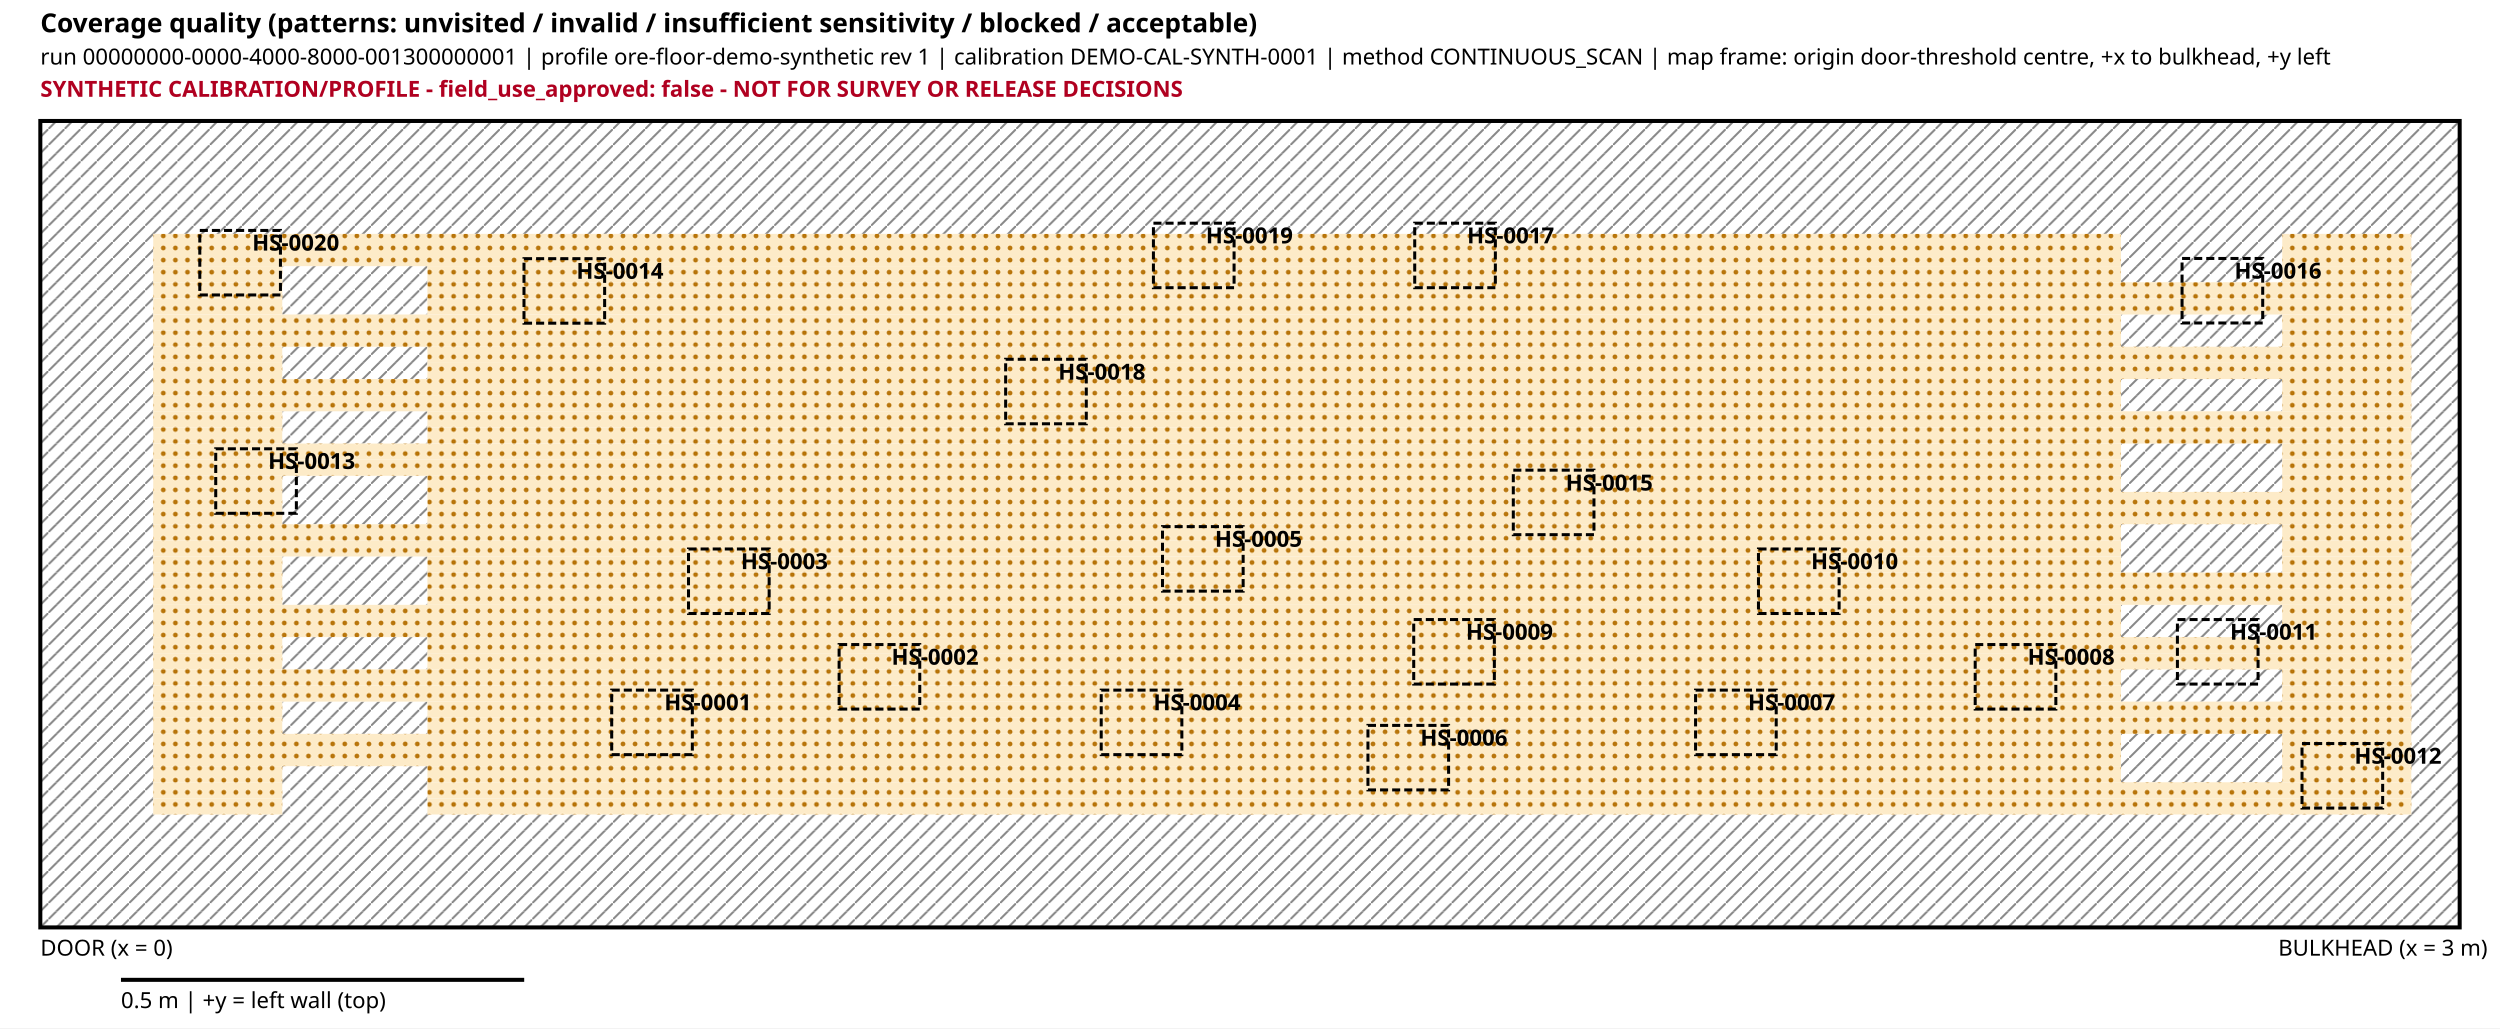
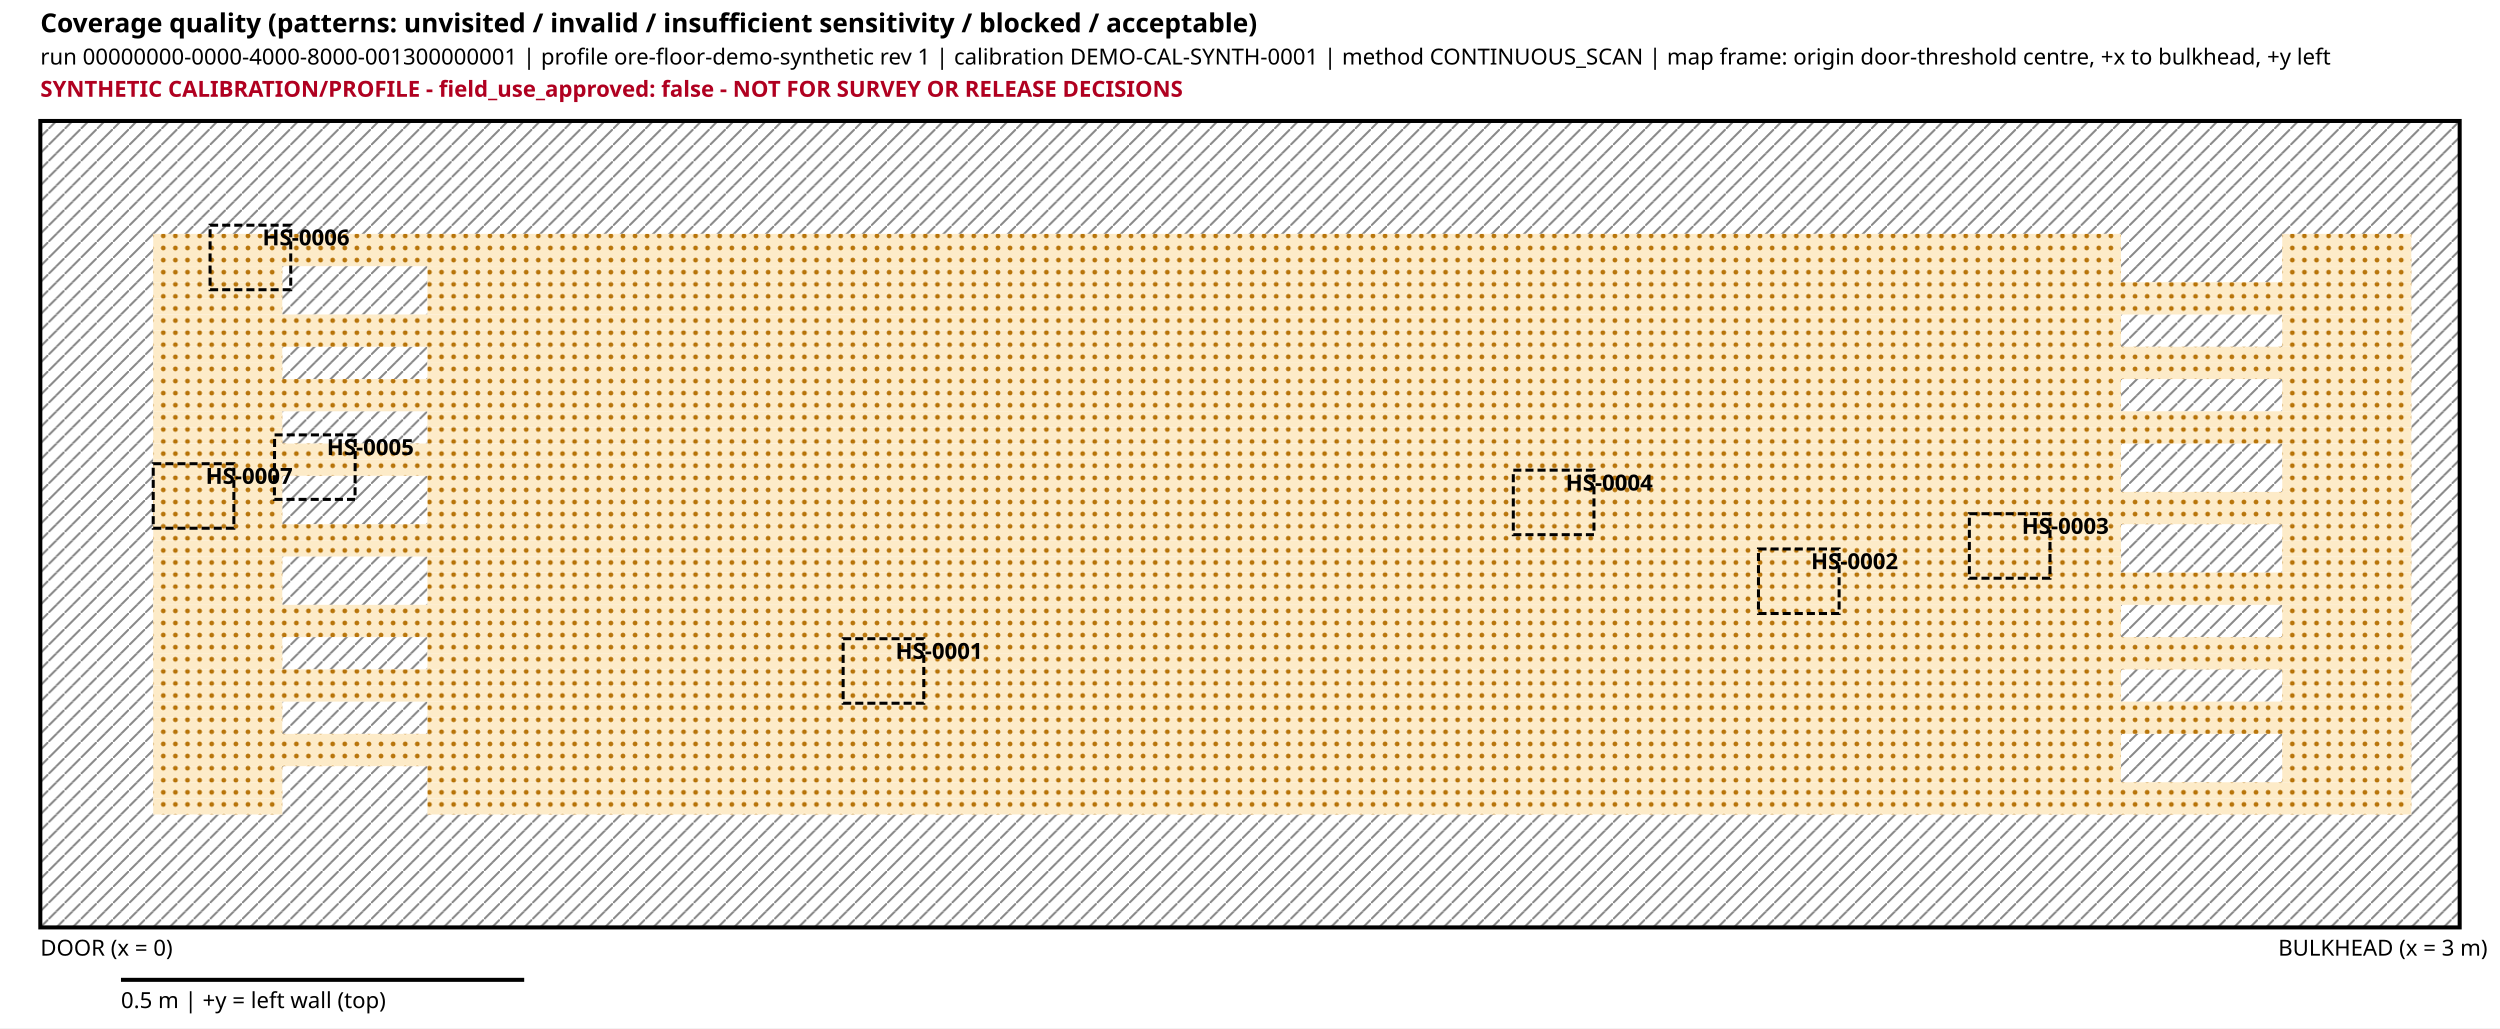
<svg xmlns="http://www.w3.org/2000/svg" width="1240" height="510" viewBox="0 0 1240 510" font-family="sans-serif" font-size="11">
  <defs>
    <pattern id="p-UNVISITED" width="8" height="8" patternUnits="userSpaceOnUse">
      <rect width="8" height="8" fill="#fff" />
      <path d="M0 8L8 0" stroke="#888" stroke-width="1" />
    </pattern>
    <pattern id="p-INVALID_DATA" width="8" height="8" patternUnits="userSpaceOnUse">
      <rect width="8" height="8" fill="#f6d5d5" />
      <path d="M0 0L8 8M0 8L8 0" stroke="#c83c3c" stroke-width="1" />
    </pattern>
    <pattern id="p-INSUFFICIENT_SENSITIVITY" width="6" height="6" patternUnits="userSpaceOnUse">
      <rect width="6" height="6" fill="#fdebc8" />
      <circle cx="3" cy="3" r="1.2" fill="#b9770e" />
    </pattern>
    <pattern id="p-BLOCKED" width="8" height="8" patternUnits="userSpaceOnUse">
      <rect width="8" height="8" fill="#e4dcf0" />
      <path d="M0 4H8" stroke="#785aa0" stroke-width="2" />
    </pattern>
    <pattern id="p-EXCLUDED" width="8" height="8" patternUnits="userSpaceOnUse">
      <rect width="8" height="8" fill="#5a5a5a" />
    </pattern>
    <pattern id="p-ACCEPTABLE" width="8" height="8" patternUnits="userSpaceOnUse">
      <rect width="8" height="8" fill="#2e8b57" />
    </pattern>
  </defs>
  <rect width="1240" height="510" fill="#fff" />
  <text x="20" y="16" font-size="13" font-weight="bold">Coverage quality (patterns: unvisited / invalid / insufficient sensitivity / blocked / acceptable)</text>
  <text x="20" y="32">run 00000000-0000-4000-8000-001300000001 | profile ore-floor-demo-synthetic rev 1 | calibration DEMO-CAL-SYNTH-0001 | method CONTINUOUS_SCAN | map frame: origin door-threshold centre, +x to bulkhead, +y left</text>
  <text x="20" y="48" fill="#b00020" font-weight="bold">SYNTHETIC CALIBRATION/PROFILE - field_use_approved: false - NOT FOR SURVEY OR RELEASE DECISIONS</text>
  <rect x="20.0" y="452.0" width="1200.0" height="8.0" fill="url(#p-UNVISITED)" />
  <rect x="20.0" y="444.0" width="1200.0" height="8.0" fill="url(#p-UNVISITED)" />
  <rect x="20.0" y="436.0" width="1200.0" height="8.0" fill="url(#p-UNVISITED)" />
  <rect x="20.0" y="428.0" width="1200.0" height="8.0" fill="url(#p-UNVISITED)" />
  <rect x="20.0" y="420.0" width="1200.0" height="8.0" fill="url(#p-UNVISITED)" />
  <rect x="20.0" y="412.0" width="1200.0" height="8.0" fill="url(#p-UNVISITED)" />
  <rect x="20.0" y="404.0" width="1200.0" height="8.0" fill="url(#p-UNVISITED)" />
  <rect x="20.0" y="396.0" width="56.0" height="8.0" fill="url(#p-UNVISITED)" />
  <rect x="140.0" y="396.0" width="72.0" height="8.0" fill="url(#p-UNVISITED)" />
  <rect x="1196.0" y="396.0" width="24.0" height="8.0" fill="url(#p-UNVISITED)" />
  <rect x="20.0" y="388.0" width="56.0" height="8.0" fill="url(#p-UNVISITED)" />
  <rect x="140.0" y="388.0" width="72.0" height="8.0" fill="url(#p-UNVISITED)" />
  <rect x="1196.0" y="388.0" width="24.0" height="8.0" fill="url(#p-UNVISITED)" />
  <rect x="20.0" y="380.0" width="56.0" height="8.0" fill="url(#p-UNVISITED)" />
  <rect x="140.0" y="380.0" width="72.0" height="8.0" fill="url(#p-UNVISITED)" />
  <rect x="1052.0" y="380.0" width="80.0" height="8.0" fill="url(#p-UNVISITED)" />
  <rect x="1196.0" y="380.0" width="24.0" height="8.0" fill="url(#p-UNVISITED)" />
  <rect x="20.0" y="372.0" width="56.0" height="8.0" fill="url(#p-UNVISITED)" />
  <rect x="1052.0" y="372.0" width="80.0" height="8.0" fill="url(#p-UNVISITED)" />
  <rect x="1196.0" y="372.0" width="24.0" height="8.0" fill="url(#p-UNVISITED)" />
  <rect x="20.0" y="364.0" width="56.0" height="8.0" fill="url(#p-UNVISITED)" />
  <rect x="1052.0" y="364.0" width="80.0" height="8.0" fill="url(#p-UNVISITED)" />
  <rect x="1196.0" y="364.0" width="24.0" height="8.0" fill="url(#p-UNVISITED)" />
  <rect x="20.0" y="356.0" width="56.0" height="8.0" fill="url(#p-UNVISITED)" />
  <rect x="140.0" y="356.0" width="72.0" height="8.0" fill="url(#p-UNVISITED)" />
  <rect x="1196.0" y="356.0" width="24.0" height="8.0" fill="url(#p-UNVISITED)" />
  <rect x="20.0" y="348.0" width="56.0" height="8.0" fill="url(#p-UNVISITED)" />
  <rect x="140.0" y="348.0" width="72.0" height="8.0" fill="url(#p-UNVISITED)" />
  <rect x="1196.0" y="348.0" width="24.0" height="8.0" fill="url(#p-UNVISITED)" />
  <rect x="20.0" y="340.0" width="56.0" height="8.0" fill="url(#p-UNVISITED)" />
  <rect x="1052.0" y="340.0" width="80.0" height="8.0" fill="url(#p-UNVISITED)" />
  <rect x="1196.0" y="340.0" width="24.0" height="8.0" fill="url(#p-UNVISITED)" />
  <rect x="20.0" y="332.0" width="56.0" height="8.0" fill="url(#p-UNVISITED)" />
  <rect x="1052.0" y="332.0" width="80.0" height="8.0" fill="url(#p-UNVISITED)" />
  <rect x="1196.0" y="332.0" width="24.0" height="8.0" fill="url(#p-UNVISITED)" />
  <rect x="20.0" y="324.0" width="56.0" height="8.0" fill="url(#p-UNVISITED)" />
  <rect x="140.0" y="324.0" width="72.0" height="8.0" fill="url(#p-UNVISITED)" />
  <rect x="1196.0" y="324.0" width="24.0" height="8.0" fill="url(#p-UNVISITED)" />
  <rect x="20.0" y="316.0" width="56.0" height="8.0" fill="url(#p-UNVISITED)" />
  <rect x="140.0" y="316.0" width="72.0" height="8.0" fill="url(#p-UNVISITED)" />
  <rect x="1196.0" y="316.0" width="24.0" height="8.0" fill="url(#p-UNVISITED)" />
  <rect x="20.0" y="308.0" width="56.0" height="8.0" fill="url(#p-UNVISITED)" />
  <rect x="1052.0" y="308.0" width="80.0" height="8.0" fill="url(#p-UNVISITED)" />
  <rect x="1196.0" y="308.0" width="24.0" height="8.0" fill="url(#p-UNVISITED)" />
  <rect x="20.0" y="300.0" width="56.0" height="8.0" fill="url(#p-UNVISITED)" />
  <rect x="1052.0" y="300.0" width="80.0" height="8.0" fill="url(#p-UNVISITED)" />
  <rect x="1196.0" y="300.0" width="24.0" height="8.0" fill="url(#p-UNVISITED)" />
  <rect x="20.0" y="292.0" width="56.0" height="8.0" fill="url(#p-UNVISITED)" />
  <rect x="140.0" y="292.0" width="72.0" height="8.0" fill="url(#p-UNVISITED)" />
  <rect x="1196.0" y="292.0" width="24.0" height="8.0" fill="url(#p-UNVISITED)" />
  <rect x="20.0" y="284.0" width="56.0" height="8.0" fill="url(#p-UNVISITED)" />
  <rect x="140.0" y="284.0" width="72.0" height="8.0" fill="url(#p-UNVISITED)" />
  <rect x="1196.0" y="284.0" width="24.0" height="8.0" fill="url(#p-UNVISITED)" />
  <rect x="20.0" y="276.0" width="56.0" height="8.0" fill="url(#p-UNVISITED)" />
  <rect x="140.0" y="276.0" width="72.0" height="8.0" fill="url(#p-UNVISITED)" />
  <rect x="1052.0" y="276.0" width="80.0" height="8.0" fill="url(#p-UNVISITED)" />
  <rect x="1196.0" y="276.0" width="24.0" height="8.0" fill="url(#p-UNVISITED)" />
  <rect x="20.0" y="268.0" width="56.0" height="8.0" fill="url(#p-UNVISITED)" />
  <rect x="1052.0" y="268.0" width="80.0" height="8.0" fill="url(#p-UNVISITED)" />
  <rect x="1196.0" y="268.0" width="24.0" height="8.0" fill="url(#p-UNVISITED)" />
  <rect x="20.0" y="260.0" width="56.0" height="8.0" fill="url(#p-UNVISITED)" />
  <rect x="1052.0" y="260.0" width="80.0" height="8.0" fill="url(#p-UNVISITED)" />
  <rect x="1196.0" y="260.0" width="24.0" height="8.0" fill="url(#p-UNVISITED)" />
  <rect x="20.0" y="252.0" width="56.0" height="8.0" fill="url(#p-UNVISITED)" />
  <rect x="140.0" y="252.0" width="72.0" height="8.0" fill="url(#p-UNVISITED)" />
  <rect x="1196.0" y="252.0" width="24.0" height="8.0" fill="url(#p-UNVISITED)" />
  <rect x="20.0" y="244.0" width="56.0" height="8.0" fill="url(#p-UNVISITED)" />
  <rect x="140.0" y="244.0" width="72.0" height="8.0" fill="url(#p-UNVISITED)" />
  <rect x="1196.0" y="244.0" width="24.0" height="8.0" fill="url(#p-UNVISITED)" />
  <rect x="20.0" y="236.0" width="56.0" height="8.0" fill="url(#p-UNVISITED)" />
  <rect x="140.0" y="236.0" width="72.0" height="8.0" fill="url(#p-UNVISITED)" />
  <rect x="1052.0" y="236.0" width="80.0" height="8.0" fill="url(#p-UNVISITED)" />
  <rect x="1196.0" y="236.0" width="24.0" height="8.0" fill="url(#p-UNVISITED)" />
  <rect x="20.0" y="228.0" width="56.0" height="8.0" fill="url(#p-UNVISITED)" />
  <rect x="1052.0" y="228.0" width="80.0" height="8.0" fill="url(#p-UNVISITED)" />
  <rect x="1196.0" y="228.0" width="24.0" height="8.0" fill="url(#p-UNVISITED)" />
  <rect x="20.0" y="220.0" width="56.0" height="8.0" fill="url(#p-UNVISITED)" />
  <rect x="1052.0" y="220.0" width="80.0" height="8.0" fill="url(#p-UNVISITED)" />
  <rect x="1196.0" y="220.0" width="24.0" height="8.0" fill="url(#p-UNVISITED)" />
  <rect x="20.0" y="212.0" width="56.0" height="8.0" fill="url(#p-UNVISITED)" />
  <rect x="140.0" y="212.0" width="72.0" height="8.0" fill="url(#p-UNVISITED)" />
  <rect x="1196.0" y="212.0" width="24.0" height="8.0" fill="url(#p-UNVISITED)" />
  <rect x="20.0" y="204.0" width="56.0" height="8.0" fill="url(#p-UNVISITED)" />
  <rect x="140.0" y="204.0" width="72.0" height="8.0" fill="url(#p-UNVISITED)" />
  <rect x="1196.0" y="204.0" width="24.0" height="8.0" fill="url(#p-UNVISITED)" />
  <rect x="20.0" y="196.0" width="56.0" height="8.0" fill="url(#p-UNVISITED)" />
  <rect x="1052.0" y="196.0" width="80.0" height="8.0" fill="url(#p-UNVISITED)" />
  <rect x="1196.0" y="196.0" width="24.0" height="8.0" fill="url(#p-UNVISITED)" />
  <rect x="20.0" y="188.0" width="56.0" height="8.0" fill="url(#p-UNVISITED)" />
  <rect x="1052.0" y="188.0" width="80.0" height="8.0" fill="url(#p-UNVISITED)" />
  <rect x="1196.0" y="188.0" width="24.0" height="8.0" fill="url(#p-UNVISITED)" />
  <rect x="20.0" y="180.0" width="56.0" height="8.0" fill="url(#p-UNVISITED)" />
  <rect x="140.0" y="180.0" width="72.0" height="8.0" fill="url(#p-UNVISITED)" />
  <rect x="1196.0" y="180.0" width="24.0" height="8.0" fill="url(#p-UNVISITED)" />
  <rect x="20.0" y="172.0" width="56.0" height="8.0" fill="url(#p-UNVISITED)" />
  <rect x="140.0" y="172.0" width="72.0" height="8.0" fill="url(#p-UNVISITED)" />
  <rect x="1196.0" y="172.0" width="24.0" height="8.0" fill="url(#p-UNVISITED)" />
  <rect x="20.0" y="164.0" width="56.0" height="8.0" fill="url(#p-UNVISITED)" />
  <rect x="1052.0" y="164.0" width="80.0" height="8.0" fill="url(#p-UNVISITED)" />
  <rect x="1196.0" y="164.0" width="24.0" height="8.0" fill="url(#p-UNVISITED)" />
  <rect x="20.0" y="156.0" width="56.0" height="8.0" fill="url(#p-UNVISITED)" />
  <rect x="1052.0" y="156.0" width="80.0" height="8.0" fill="url(#p-UNVISITED)" />
  <rect x="1196.0" y="156.0" width="24.0" height="8.0" fill="url(#p-UNVISITED)" />
  <rect x="20.0" y="148.0" width="56.0" height="8.0" fill="url(#p-UNVISITED)" />
  <rect x="140.0" y="148.0" width="72.0" height="8.0" fill="url(#p-UNVISITED)" />
  <rect x="1196.0" y="148.0" width="24.0" height="8.0" fill="url(#p-UNVISITED)" />
  <rect x="20.0" y="140.0" width="56.0" height="8.0" fill="url(#p-UNVISITED)" />
  <rect x="140.0" y="140.0" width="72.0" height="8.0" fill="url(#p-UNVISITED)" />
  <rect x="1196.0" y="140.0" width="24.0" height="8.0" fill="url(#p-UNVISITED)" />
  <rect x="20.0" y="132.0" width="56.0" height="8.0" fill="url(#p-UNVISITED)" />
  <rect x="140.0" y="132.0" width="72.0" height="8.0" fill="url(#p-UNVISITED)" />
  <rect x="1052.0" y="132.0" width="80.0" height="8.0" fill="url(#p-UNVISITED)" />
  <rect x="1196.0" y="132.0" width="24.0" height="8.0" fill="url(#p-UNVISITED)" />
  <rect x="20.0" y="124.0" width="56.0" height="8.0" fill="url(#p-UNVISITED)" />
  <rect x="1052.0" y="124.0" width="80.0" height="8.0" fill="url(#p-UNVISITED)" />
  <rect x="1196.0" y="124.0" width="24.0" height="8.0" fill="url(#p-UNVISITED)" />
  <rect x="20.0" y="116.0" width="56.0" height="8.0" fill="url(#p-UNVISITED)" />
  <rect x="1052.0" y="116.0" width="80.0" height="8.0" fill="url(#p-UNVISITED)" />
  <rect x="1196.0" y="116.0" width="24.0" height="8.0" fill="url(#p-UNVISITED)" />
  <rect x="20.0" y="108.0" width="1200.0" height="8.0" fill="url(#p-UNVISITED)" />
  <rect x="20.0" y="100.0" width="1200.0" height="8.0" fill="url(#p-UNVISITED)" />
  <rect x="20.0" y="92.0" width="1200.0" height="8.0" fill="url(#p-UNVISITED)" />
  <rect x="20.0" y="84.0" width="1200.0" height="8.0" fill="url(#p-UNVISITED)" />
  <rect x="20.0" y="76.0" width="1200.0" height="8.0" fill="url(#p-UNVISITED)" />
  <rect x="20.0" y="68.0" width="1200.0" height="8.0" fill="url(#p-UNVISITED)" />
  <rect x="20.0" y="60.0" width="1200.0" height="8.0" fill="url(#p-UNVISITED)" />
  <rect x="76.0" y="396.0" width="64.0" height="8.0" fill="url(#p-INSUFFICIENT_SENSITIVITY)" />
  <rect x="212.0" y="396.0" width="984.0" height="8.0" fill="url(#p-INSUFFICIENT_SENSITIVITY)" />
  <rect x="76.0" y="388.0" width="64.0" height="8.0" fill="url(#p-INSUFFICIENT_SENSITIVITY)" />
  <rect x="212.0" y="388.0" width="984.0" height="8.0" fill="url(#p-INSUFFICIENT_SENSITIVITY)" />
  <rect x="76.0" y="380.0" width="64.0" height="8.0" fill="url(#p-INSUFFICIENT_SENSITIVITY)" />
  <rect x="212.0" y="380.0" width="840.0" height="8.0" fill="url(#p-INSUFFICIENT_SENSITIVITY)" />
  <rect x="1132.0" y="380.0" width="64.0" height="8.0" fill="url(#p-INSUFFICIENT_SENSITIVITY)" />
  <rect x="76.0" y="372.0" width="976.0" height="8.0" fill="url(#p-INSUFFICIENT_SENSITIVITY)" />
  <rect x="1132.0" y="372.0" width="64.0" height="8.0" fill="url(#p-INSUFFICIENT_SENSITIVITY)" />
  <rect x="76.0" y="364.0" width="976.0" height="8.0" fill="url(#p-INSUFFICIENT_SENSITIVITY)" />
  <rect x="1132.0" y="364.0" width="64.0" height="8.0" fill="url(#p-INSUFFICIENT_SENSITIVITY)" />
  <rect x="76.0" y="356.0" width="64.0" height="8.0" fill="url(#p-INSUFFICIENT_SENSITIVITY)" />
  <rect x="212.0" y="356.0" width="984.0" height="8.0" fill="url(#p-INSUFFICIENT_SENSITIVITY)" />
  <rect x="76.0" y="348.0" width="64.0" height="8.0" fill="url(#p-INSUFFICIENT_SENSITIVITY)" />
  <rect x="212.0" y="348.0" width="984.0" height="8.0" fill="url(#p-INSUFFICIENT_SENSITIVITY)" />
  <rect x="76.0" y="340.0" width="976.0" height="8.0" fill="url(#p-INSUFFICIENT_SENSITIVITY)" />
  <rect x="1132.0" y="340.0" width="64.0" height="8.0" fill="url(#p-INSUFFICIENT_SENSITIVITY)" />
  <rect x="76.0" y="332.0" width="976.0" height="8.0" fill="url(#p-INSUFFICIENT_SENSITIVITY)" />
  <rect x="1132.0" y="332.0" width="64.0" height="8.0" fill="url(#p-INSUFFICIENT_SENSITIVITY)" />
  <rect x="76.0" y="324.0" width="64.0" height="8.0" fill="url(#p-INSUFFICIENT_SENSITIVITY)" />
  <rect x="212.0" y="324.0" width="984.0" height="8.0" fill="url(#p-INSUFFICIENT_SENSITIVITY)" />
  <rect x="76.0" y="316.0" width="64.0" height="8.0" fill="url(#p-INSUFFICIENT_SENSITIVITY)" />
  <rect x="212.0" y="316.0" width="984.0" height="8.0" fill="url(#p-INSUFFICIENT_SENSITIVITY)" />
  <rect x="76.0" y="308.0" width="976.0" height="8.0" fill="url(#p-INSUFFICIENT_SENSITIVITY)" />
  <rect x="1132.0" y="308.0" width="64.0" height="8.0" fill="url(#p-INSUFFICIENT_SENSITIVITY)" />
  <rect x="76.0" y="300.0" width="976.0" height="8.0" fill="url(#p-INSUFFICIENT_SENSITIVITY)" />
  <rect x="1132.0" y="300.0" width="64.0" height="8.0" fill="url(#p-INSUFFICIENT_SENSITIVITY)" />
  <rect x="76.0" y="292.0" width="64.0" height="8.0" fill="url(#p-INSUFFICIENT_SENSITIVITY)" />
  <rect x="212.0" y="292.0" width="984.0" height="8.0" fill="url(#p-INSUFFICIENT_SENSITIVITY)" />
  <rect x="76.0" y="284.0" width="64.0" height="8.0" fill="url(#p-INSUFFICIENT_SENSITIVITY)" />
  <rect x="212.0" y="284.0" width="984.0" height="8.0" fill="url(#p-INSUFFICIENT_SENSITIVITY)" />
  <rect x="76.0" y="276.0" width="64.0" height="8.0" fill="url(#p-INSUFFICIENT_SENSITIVITY)" />
  <rect x="212.0" y="276.0" width="840.0" height="8.0" fill="url(#p-INSUFFICIENT_SENSITIVITY)" />
  <rect x="1132.0" y="276.0" width="64.0" height="8.0" fill="url(#p-INSUFFICIENT_SENSITIVITY)" />
  <rect x="76.0" y="268.0" width="976.0" height="8.0" fill="url(#p-INSUFFICIENT_SENSITIVITY)" />
  <rect x="1132.0" y="268.0" width="64.0" height="8.0" fill="url(#p-INSUFFICIENT_SENSITIVITY)" />
  <rect x="76.0" y="260.0" width="976.0" height="8.0" fill="url(#p-INSUFFICIENT_SENSITIVITY)" />
  <rect x="1132.0" y="260.0" width="64.0" height="8.0" fill="url(#p-INSUFFICIENT_SENSITIVITY)" />
  <rect x="76.0" y="252.0" width="64.0" height="8.0" fill="url(#p-INSUFFICIENT_SENSITIVITY)" />
  <rect x="212.0" y="252.0" width="984.0" height="8.0" fill="url(#p-INSUFFICIENT_SENSITIVITY)" />
  <rect x="76.0" y="244.0" width="64.0" height="8.0" fill="url(#p-INSUFFICIENT_SENSITIVITY)" />
  <rect x="212.0" y="244.0" width="984.0" height="8.0" fill="url(#p-INSUFFICIENT_SENSITIVITY)" />
  <rect x="76.0" y="236.0" width="64.0" height="8.0" fill="url(#p-INSUFFICIENT_SENSITIVITY)" />
  <rect x="212.0" y="236.0" width="840.0" height="8.0" fill="url(#p-INSUFFICIENT_SENSITIVITY)" />
  <rect x="1132.0" y="236.0" width="64.0" height="8.0" fill="url(#p-INSUFFICIENT_SENSITIVITY)" />
  <rect x="76.0" y="228.0" width="976.0" height="8.0" fill="url(#p-INSUFFICIENT_SENSITIVITY)" />
  <rect x="1132.0" y="228.0" width="64.0" height="8.0" fill="url(#p-INSUFFICIENT_SENSITIVITY)" />
  <rect x="76.0" y="220.0" width="976.0" height="8.0" fill="url(#p-INSUFFICIENT_SENSITIVITY)" />
  <rect x="1132.0" y="220.0" width="64.0" height="8.0" fill="url(#p-INSUFFICIENT_SENSITIVITY)" />
  <rect x="76.0" y="212.0" width="64.0" height="8.0" fill="url(#p-INSUFFICIENT_SENSITIVITY)" />
  <rect x="212.0" y="212.0" width="984.0" height="8.0" fill="url(#p-INSUFFICIENT_SENSITIVITY)" />
  <rect x="76.0" y="204.0" width="64.0" height="8.0" fill="url(#p-INSUFFICIENT_SENSITIVITY)" />
  <rect x="212.0" y="204.0" width="984.0" height="8.0" fill="url(#p-INSUFFICIENT_SENSITIVITY)" />
  <rect x="76.0" y="196.0" width="976.0" height="8.0" fill="url(#p-INSUFFICIENT_SENSITIVITY)" />
  <rect x="1132.0" y="196.0" width="64.0" height="8.0" fill="url(#p-INSUFFICIENT_SENSITIVITY)" />
  <rect x="76.0" y="188.0" width="976.0" height="8.0" fill="url(#p-INSUFFICIENT_SENSITIVITY)" />
  <rect x="1132.0" y="188.0" width="64.0" height="8.0" fill="url(#p-INSUFFICIENT_SENSITIVITY)" />
  <rect x="76.0" y="180.0" width="64.0" height="8.0" fill="url(#p-INSUFFICIENT_SENSITIVITY)" />
  <rect x="212.0" y="180.0" width="984.0" height="8.0" fill="url(#p-INSUFFICIENT_SENSITIVITY)" />
  <rect x="76.0" y="172.0" width="64.0" height="8.0" fill="url(#p-INSUFFICIENT_SENSITIVITY)" />
  <rect x="212.0" y="172.0" width="984.0" height="8.0" fill="url(#p-INSUFFICIENT_SENSITIVITY)" />
  <rect x="76.0" y="164.0" width="976.0" height="8.0" fill="url(#p-INSUFFICIENT_SENSITIVITY)" />
  <rect x="1132.0" y="164.0" width="64.0" height="8.0" fill="url(#p-INSUFFICIENT_SENSITIVITY)" />
  <rect x="76.0" y="156.0" width="976.0" height="8.0" fill="url(#p-INSUFFICIENT_SENSITIVITY)" />
  <rect x="1132.0" y="156.0" width="64.0" height="8.0" fill="url(#p-INSUFFICIENT_SENSITIVITY)" />
  <rect x="76.0" y="148.0" width="64.0" height="8.0" fill="url(#p-INSUFFICIENT_SENSITIVITY)" />
  <rect x="212.0" y="148.0" width="984.0" height="8.0" fill="url(#p-INSUFFICIENT_SENSITIVITY)" />
  <rect x="76.0" y="140.0" width="64.0" height="8.0" fill="url(#p-INSUFFICIENT_SENSITIVITY)" />
  <rect x="212.0" y="140.0" width="984.0" height="8.0" fill="url(#p-INSUFFICIENT_SENSITIVITY)" />
  <rect x="76.0" y="132.0" width="64.0" height="8.0" fill="url(#p-INSUFFICIENT_SENSITIVITY)" />
  <rect x="212.0" y="132.0" width="840.0" height="8.0" fill="url(#p-INSUFFICIENT_SENSITIVITY)" />
  <rect x="1132.0" y="132.0" width="64.0" height="8.0" fill="url(#p-INSUFFICIENT_SENSITIVITY)" />
  <rect x="76.0" y="124.0" width="976.0" height="8.0" fill="url(#p-INSUFFICIENT_SENSITIVITY)" />
  <rect x="1132.0" y="124.0" width="64.0" height="8.0" fill="url(#p-INSUFFICIENT_SENSITIVITY)" />
  <rect x="76.0" y="116.0" width="976.0" height="8.0" fill="url(#p-INSUFFICIENT_SENSITIVITY)" />
  <rect x="1132.0" y="116.0" width="64.0" height="8.0" fill="url(#p-INSUFFICIENT_SENSITIVITY)" />
  <rect x="20.0" y="60.0" width="1200.0" height="400.0" fill="none" stroke="#000" stroke-width="2" />
  <text x="20.0" y="474.0">DOOR (x = 0)</text>
  <text x="1130.0" y="474.0">BULKHEAD (x = 3 m)</text>
  <line x1="60.0" y1="486.0" x2="260.0" y2="486.0" stroke="#000" stroke-width="2" />
  <text x="60.0" y="500.0">0.5 m | +y = left wall (top)</text>
-   <polygon points="303.4,374.3 343.4,374.3 343.4,342.3 303.4,342.3" fill="none" stroke="#000" stroke-width="1.5" stroke-dasharray="4 2" />
-   <text x="329.5" y="352.3" font-weight="bold">HS-0001</text>
-   <polygon points="456.2,319.7 416.2,319.7 416.2,351.7 456.2,351.7" fill="none" stroke="#000" stroke-width="1.5" stroke-dasharray="4 2" />
-   <text x="442.2" y="329.7" font-weight="bold">HS-0002</text>
-   <polygon points="341.5,304.3 381.5,304.3 381.5,272.3 341.5,272.3" fill="none" stroke="#000" stroke-width="1.5" stroke-dasharray="4 2" />
-   <text x="367.5" y="282.3" font-weight="bold">HS-0003</text>
-   <polygon points="546.2,374.3 586.2,374.3 586.2,342.3 546.2,342.3" fill="none" stroke="#000" stroke-width="1.5" stroke-dasharray="4 2" />
-   <text x="572.1" y="352.3" font-weight="bold">HS-0004</text>
-   <polygon points="616.6,261.2 576.6,261.2 576.6,293.2 616.6,293.2" fill="none" stroke="#000" stroke-width="1.5" stroke-dasharray="4 2" />
-   <text x="602.6" y="271.2" font-weight="bold">HS-0005</text>
-   <polygon points="718.5,359.8 678.5,359.8 678.5,391.8 718.5,391.8" fill="none" stroke="#000" stroke-width="1.5" stroke-dasharray="4 2" />
-   <text x="704.5" y="369.8" font-weight="bold">HS-0006</text>
-   <polygon points="841.0,374.3 881.0,374.3 881.0,342.3 841.0,342.3" fill="none" stroke="#000" stroke-width="1.5" stroke-dasharray="4 2" />
-   <text x="867.0" y="352.3" font-weight="bold">HS-0007</text>
-   <polygon points="979.7,351.7 1019.7,351.7 1019.7,319.7 979.7,319.7" fill="none" stroke="#000" stroke-width="1.5" stroke-dasharray="4 2" />
-   <text x="1005.7" y="329.7" font-weight="bold">HS-0008</text>
-   <polygon points="701.2,339.3 741.2,339.3 741.2,307.3 701.2,307.3" fill="none" stroke="#000" stroke-width="1.5" stroke-dasharray="4 2" />
-   <text x="727.1" y="317.3" font-weight="bold">HS-0009</text>
+   <polygon points="418.2,348.8 458.2,348.8 458.2,316.8 418.2,316.8" fill="none" stroke="#000" stroke-width="1.5" stroke-dasharray="4 2" />
+   <text x="444.2" y="326.8" font-weight="bold">HS-0001</text>
  <polygon points="872.2,304.3 912.2,304.3 912.2,272.3 872.2,272.3" fill="none" stroke="#000" stroke-width="1.5" stroke-dasharray="4 2" />
-   <text x="898.3" y="282.3" font-weight="bold">HS-0010</text>
-   <polygon points="1080.0,339.3 1120.0,339.3 1120.0,307.3 1080.0,307.3" fill="none" stroke="#000" stroke-width="1.5" stroke-dasharray="4 2" />
-   <text x="1106.1" y="317.3" font-weight="bold">HS-0011</text>
-   <polygon points="1141.8,400.8 1181.8,400.8 1181.8,368.8 1141.8,368.8" fill="none" stroke="#000" stroke-width="1.5" stroke-dasharray="4 2" />
-   <text x="1167.8" y="378.8" font-weight="bold">HS-0012</text>
-   <polygon points="147.0,222.6 107.0,222.6 107.0,254.6 147.0,254.6" fill="none" stroke="#000" stroke-width="1.5" stroke-dasharray="4 2" />
-   <text x="133.0" y="232.6" font-weight="bold">HS-0013</text>
-   <polygon points="259.9,160.3 299.9,160.3 299.9,128.3 259.9,128.3" fill="none" stroke="#000" stroke-width="1.5" stroke-dasharray="4 2" />
-   <text x="285.9" y="138.3" font-weight="bold">HS-0014</text>
+   <text x="898.3" y="282.3" font-weight="bold">HS-0002</text>
+   <polygon points="1016.8,254.8 976.8,254.8 976.8,286.8 1016.8,286.8" fill="none" stroke="#000" stroke-width="1.5" stroke-dasharray="4 2" />
+   <text x="1002.8" y="264.8" font-weight="bold">HS-0003</text>
  <polygon points="750.6,265.2 790.6,265.2 790.6,233.2 750.6,233.2" fill="none" stroke="#000" stroke-width="1.5" stroke-dasharray="4 2" />
-   <text x="776.6" y="243.3" font-weight="bold">HS-0015</text>
-   <polygon points="1082.3,160.2 1122.3,160.2 1122.3,128.2 1082.3,128.2" fill="none" stroke="#000" stroke-width="1.5" stroke-dasharray="4 2" />
-   <text x="1108.3" y="138.2" font-weight="bold">HS-0016</text>
-   <polygon points="741.7,110.7 701.7,110.7 701.7,142.7 741.7,142.7" fill="none" stroke="#000" stroke-width="1.5" stroke-dasharray="4 2" />
-   <text x="727.7" y="120.7" font-weight="bold">HS-0017</text>
-   <polygon points="538.8,178.2 498.8,178.2 498.8,210.2 538.8,210.2" fill="none" stroke="#000" stroke-width="1.5" stroke-dasharray="4 2" />
-   <text x="524.9" y="188.3" font-weight="bold">HS-0018</text>
-   <polygon points="612.1,110.7 572.1,110.7 572.1,142.7 612.1,142.7" fill="none" stroke="#000" stroke-width="1.5" stroke-dasharray="4 2" />
-   <text x="598.1" y="120.7" font-weight="bold">HS-0019</text>
-   <polygon points="139.1,114.3 99.1,114.3 99.1,146.3 139.1,146.3" fill="none" stroke="#000" stroke-width="1.5" stroke-dasharray="4 2" />
-   <text x="125.1" y="124.3" font-weight="bold">HS-0020</text>
+   <text x="776.6" y="243.3" font-weight="bold">HS-0004</text>
+   <polygon points="176.2,215.7 136.2,215.7 136.1,247.7 176.1,247.7" fill="none" stroke="#000" stroke-width="1.5" stroke-dasharray="4 2" />
+   <text x="162.1" y="225.7" font-weight="bold">HS-0005</text>
+   <polygon points="144.2,111.7 104.2,111.7 104.2,143.7 144.2,143.7" fill="none" stroke="#000" stroke-width="1.5" stroke-dasharray="4 2" />
+   <text x="130.2" y="121.7" font-weight="bold">HS-0006</text>
+   <polygon points="116.0,230.0 76.0,230.0 76.0,262.0 116.0,262.0" fill="none" stroke="#000" stroke-width="1.5" stroke-dasharray="4 2" />
+   <text x="102.0" y="240.0" font-weight="bold">HS-0007</text>
</svg>
